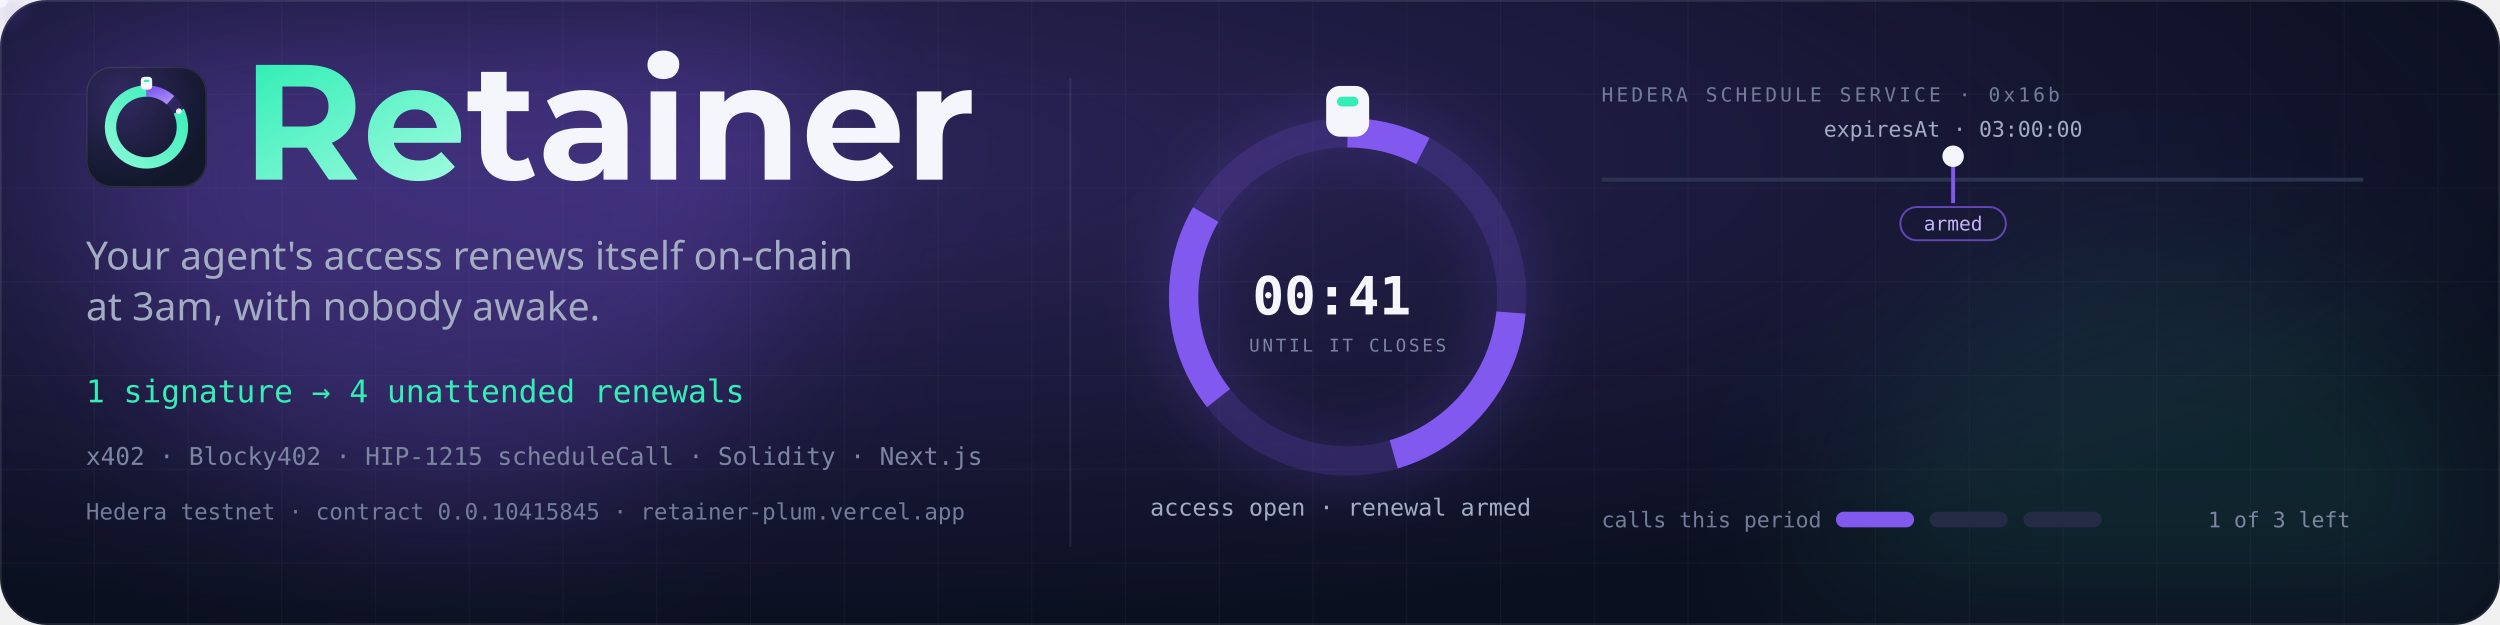
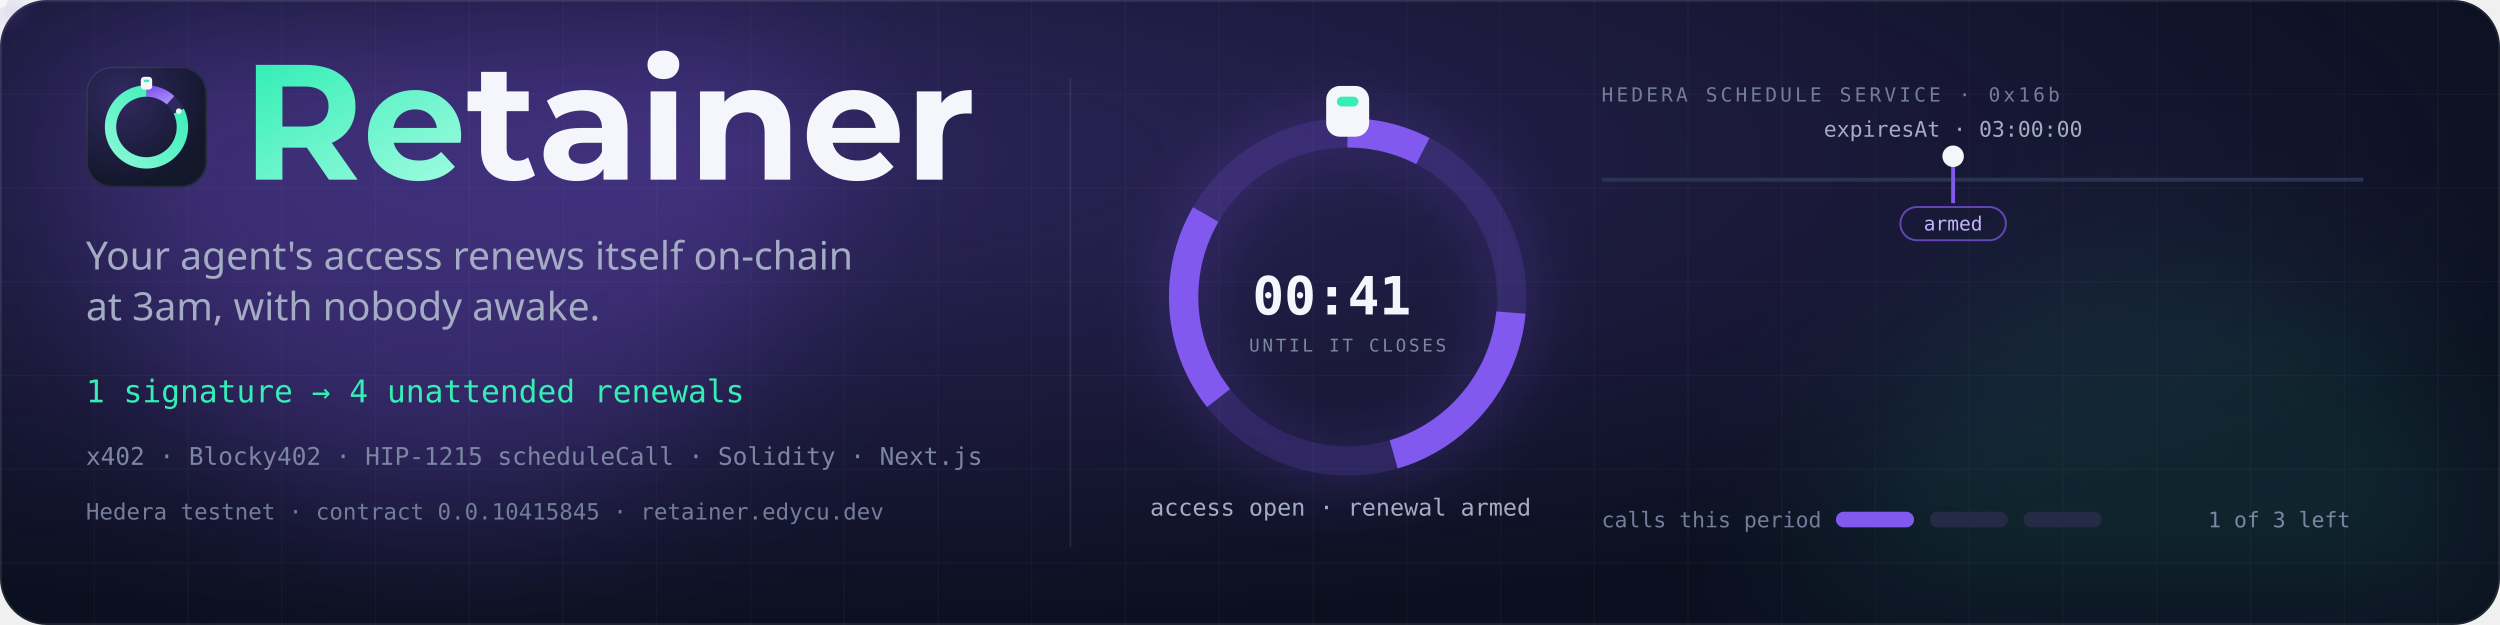
<svg xmlns="http://www.w3.org/2000/svg" viewBox="0 0 1280 320" width="1280" height="320" role="img" aria-label="Retainer — the access window drains violet to zero and the network's own scheduled call refills it mint, nobody awake.">
  <defs>
    <clipPath id="h-plate">
      <rect x="0" y="0" width="1280" height="320" rx="24" />
    </clipPath>
    <pattern id="h-grid" width="48" height="48" patternUnits="userSpaceOnUse">
      <path d="M48 0H0V48" fill="none" stroke="#FFFFFF" stroke-opacity="0.035" />
    </pattern>
    <linearGradient id="h-beam" x1="0" y1="0" x2="1" y2="0">
      <stop offset="0" stop-color="#FFFFFF" stop-opacity="0" />
      <stop offset="0.5" stop-color="#FFFFFF" stop-opacity="0.07" />
      <stop offset="1" stop-color="#FFFFFF" stop-opacity="0" />
    </linearGradient>
    <linearGradient id="h-armed" x1="0" y1="0" x2="1" y2="1">
      <stop offset="0" stop-color="#8259EF" />
      <stop offset="1" stop-color="#A78BFA" />
    </linearGradient>
    <linearGradient id="h-renewed" x1="1" y1="0" x2="0" y2="1">
      <stop offset="0" stop-color="#34EEB6" />
      <stop offset="1" stop-color="#8AF8D6" />
    </linearGradient>
    <linearGradient id="h-wm" x1="0" y1="0" x2="1" y2="1">
      <stop offset="0" stop-color="#34EEB6" />
      <stop offset="1" stop-color="#9FFBE0" />
    </linearGradient>
    <linearGradient id="h-shine" x1="0" y1="0" x2="1" y2="0">
      <stop offset="0" stop-color="#FFFFFF" stop-opacity="0" />
      <stop offset="0.5" stop-color="#FFFFFF" stop-opacity="0.75" />
      <stop offset="1" stop-color="#FFFFFF" stop-opacity="0" />
    </linearGradient>
    <radialGradient id="h-ambient" cx="0.3" cy="0.25" r="0.75">
      <stop offset="0" stop-color="#8259EF" stop-opacity="0.28" />
      <stop offset="1" stop-color="#8259EF" stop-opacity="0" />
    </radialGradient>
    <filter id="h-aurora" x="-60%" y="-60%" width="220%" height="220%">
      <feGaussianBlur stdDeviation="42" />
    </filter>
    <filter id="h-glow" x="-40%" y="-40%" width="180%" height="180%">
      <feGaussianBlur stdDeviation="12" />
    </filter>
    <filter id="h-spark" x="-120%" y="-120%" width="340%" height="340%">
      <feGaussianBlur stdDeviation="6" />
    </filter>
    <clipPath id="h-wmclip">
      <path d="M20.6 0L7.0 0L7.0-58.8L32.1-58.8Q44.4-58.8 51.2-53.1Q58.0-47.5 58.0-37.5L58.0-37.5Q58.0-30.9 54.9-26.2Q51.7-21.4 46.0-18.9L46.0-18.9Q45.9-18.9 45.9-18.8L45.9-18.8L59.1 0L44.4 0L33.1-16.4Q32.8-16.4 32.4-16.4L32.4-16.4L20.6-16.4L20.6 0ZM20.6-47.7L20.6-27.2L31.7-27.2Q38.0-27.2 41.1-29.9Q44.2-32.7 44.2-37.5L44.2-37.5Q44.2-42.3 41.1-45.0Q38.0-47.7 31.7-47.7L31.7-47.7L20.6-47.7ZM90.2 0.7L90.2 0.7Q82.5 0.7 76.7-2.4Q70.8-5.4 67.6-10.6Q64.4-15.9 64.4-22.6L64.4-22.6Q64.4-29.4 67.6-34.7Q70.7-39.9 76.2-42.9Q81.6-45.9 88.5-45.9L88.5-45.9Q95.2-45.9 100.5-43.1Q105.8-40.2 108.9-35.0Q112.1-29.7 112.1-22.4L112.1-22.4Q112.1-21.7 112.0-20.7Q111.9-19.7 111.8-18.9L111.8-18.9L77.6-18.9Q78.0-17.1 79.0-15.6L79.0-15.6Q80.6-12.8 83.5-11.3Q86.5-9.8 90.6-9.8L90.6-9.8Q94.2-9.8 96.9-10.9Q99.6-12.0 101.9-14.2L101.9-14.2L108.9-6.6Q105.8-3.1 101.1-1.2Q96.3 0.7 90.2 0.7ZM77.4-26.5L77.4-26.5L99.7-26.5Q99.4-28.6 98.4-30.4L98.4-30.4Q97.0-33.0 94.5-34.5Q92.0-36.0 88.6-36.0Q85.3-36.0 82.7-34.5Q80.1-33.0 78.7-30.4L78.7-30.4Q77.8-28.6 77.4-26.5Z" />
    </clipPath>
  </defs>
  <style>
  @keyframes h-drift1 { from { transform: translate(0,0) } to { transform: translate(70px,26px) } }
  @keyframes h-drift2 { from { transform: translate(0,0) } to { transform: translate(-60px,-30px) } }
  .h-aur1 { animation: h-drift1 16s ease-in-out infinite alternate; }
  .h-aur2 { animation: h-drift2 19s ease-in-out infinite alternate; }
  @keyframes h-pulse { 0%, 100% { opacity: .72 } 50% { opacity: 1 } }
  .h-metric { animation: h-pulse 8s ease-in-out infinite; }
  @keyframes h-breath { 0%, 44% { opacity: .14 } 58% { opacity: .5 } 78% { opacity: .28 } 100% { opacity: .14 } }
  .h-breath { animation: h-breath 8s linear infinite; }
  @keyframes h-press { 0%, 23% { transform: translateY(0) } 26% { transform: translateY(4px) } 31%, 100% { transform: translateY(0) } }
  .h-press { animation: h-press 8s cubic-bezier(.2,1.4,.4,1) infinite; }
  @keyframes h-pop { 0%, 54% { transform: scale(.001) } 62% { transform: scale(1.3) } 68%, 100% { transform: scale(1) } }
  .h-pop { transform-box: fill-box; transform-origin: center; animation: h-pop 8s cubic-bezier(.2,1.4,.4,1) infinite; }
  .t-sans { font-family: 'Segoe UI', system-ui, -apple-system, sans-serif; }
  .t-mono { font-family: ui-monospace, SFMono-Regular, Menlo, Consolas, monospace; }
  @media (prefers-reduced-motion: reduce) { * { animation: none !important; } }
</style>
  <rect x="0" y="0" width="1280" height="320" rx="24" fill="#0B1020" />
  <g clip-path="url(#h-plate)">
    <rect x="0" y="0" width="1280" height="320" fill="url(#h-ambient)" />
    <rect x="0" y="0" width="1280" height="320" fill="url(#h-grid)" />
    <circle class="h-aur1" cx="230" cy="70" r="190" fill="#8259EF" opacity="0.26" filter="url(#h-aurora)" />
    <circle class="h-aur2" cx="1110" cy="300" r="170" fill="#34EEB6" opacity="0.10" filter="url(#h-aurora)" />
    <rect x="-300" y="-60" width="200" height="440" fill="url(#h-beam)" transform="skewX(-18)">
      <animate attributeName="x" dur="8s" repeatCount="indefinite" keyTimes="0;0.52;0.80;1" values="-300;-300;1500;1500" />
    </rect>
  </g>
  <rect x="0.5" y="0.5" width="1279" height="319" rx="23.5" fill="none" stroke="#FFFFFF" stroke-opacity="0.08" />
  <line x1="548" y1="40" x2="548" y2="280" stroke="#FFFFFF" stroke-opacity="0.08" />
  <g transform="translate(44 34) scale(0.12109)">
    <rect width="512" height="512" rx="112" fill="#12172A" />
    <rect width="512" height="512" rx="112" fill="url(#h-ambient)" />
    <rect x="4" y="4" width="504" height="504" rx="108" fill="none" stroke="#FFFFFF" stroke-opacity="0.1" stroke-width="6" />
    <circle cx="256" cy="256" r="152" fill="none" stroke="#8259EF" stroke-opacity="0.16" stroke-width="48" />
    <path d="M256,104 A152,152 0 0 1 357.7,143.0" fill="none" stroke="url(#h-armed)" stroke-width="48" />
    <path d="M392.6,189.4 A152,152 0 1 1 256,104" fill="none" stroke="url(#h-renewed)" stroke-width="48" />
    <circle cx="392.6" cy="189.4" r="12" fill="#F4F6FB" />
    <rect x="232" y="44" width="48" height="54" rx="14" fill="#F4F6FB" />
    <rect x="244" y="56" width="24" height="10" rx="5" fill="#34EEB6" />
  </g>
  <g transform="translate(124 92)">
    <path d="M20.6 0L7.0 0L7.0-58.8L32.1-58.8Q44.4-58.8 51.2-53.1Q58.0-47.5 58.0-37.5L58.0-37.5Q58.0-30.9 54.9-26.2Q51.7-21.4 46.0-18.9L46.0-18.9Q45.9-18.9 45.9-18.8L45.9-18.8L59.1 0L44.4 0L33.1-16.4Q32.8-16.4 32.4-16.4L32.4-16.4L20.6-16.4L20.6 0ZM20.6-47.7L20.6-27.2L31.7-27.2Q38.0-27.2 41.1-29.9Q44.2-32.7 44.2-37.5L44.2-37.5Q44.2-42.3 41.1-45.0Q38.0-47.7 31.7-47.7L31.7-47.7L20.6-47.7ZM90.2 0.7L90.2 0.7Q82.5 0.7 76.7-2.4Q70.8-5.4 67.6-10.6Q64.4-15.9 64.4-22.6L64.4-22.6Q64.4-29.4 67.6-34.7Q70.7-39.9 76.2-42.9Q81.6-45.9 88.5-45.9L88.5-45.9Q95.2-45.9 100.5-43.1Q105.8-40.2 108.9-35.0Q112.1-29.7 112.1-22.4L112.1-22.4Q112.1-21.7 112.0-20.7Q111.9-19.7 111.8-18.9L111.8-18.9L77.6-18.9Q78.0-17.1 79.0-15.6L79.0-15.6Q80.6-12.8 83.5-11.3Q86.5-9.8 90.6-9.8L90.6-9.8Q94.2-9.8 96.9-10.9Q99.6-12.0 101.9-14.2L101.9-14.2L108.9-6.6Q105.8-3.1 101.1-1.2Q96.3 0.7 90.2 0.7ZM77.4-26.5L77.4-26.5L99.7-26.5Q99.4-28.6 98.4-30.4L98.4-30.4Q97.0-33.0 94.5-34.5Q92.0-36.0 88.6-36.0Q85.3-36.0 82.7-34.5Q80.1-33.0 78.7-30.4L78.7-30.4Q77.8-28.6 77.4-26.5Z" fill="url(#h-wm)" />
    <path d="M24.5 0.7L24.5 0.7Q16.5 0.7 12.1-3.4Q7.6-7.5 7.6-15.5L7.6-15.5L7.6-35.1L0.7-35.1L0.7-45.2L7.6-45.2L7.6-55.2L20.7-55.2L20.7-45.2L32.0-45.2L32.0-35.1L20.7-35.1L20.7-15.7Q20.7-12.9 22.3-11.3Q23.8-9.7 26.4-9.7L26.4-9.7Q29.5-9.7 31.7-11.4L31.7-11.4L35.2-2.2Q33.2-0.8 30.4-0.0Q27.6 0.7 24.5 0.7ZM82.6 0L70.3 0L70.3-5.6Q68.8-3.1 66.3-1.6L66.3-1.6Q62.5 0.7 56.5 0.7L56.5 0.7Q51.2 0.7 47.5-1.1Q43.7-2.9 41.7-6.0Q39.6-9.2 39.6-13.0L39.6-13.0Q39.6-17.1 41.6-20.1Q43.6-23.1 47.9-24.8Q52.2-26.5 59.1-26.5L59.1-26.5L69.5-26.5Q69.5-30.7 66.9-33.1Q64.3-35.4 59.1-35.4L59.1-35.4Q55.4-35.4 52.0-34.3Q48.5-33.2 46.0-31.2L46.0-31.2L41.3-40.4Q45.0-43.0 50.2-44.4Q55.4-45.9 60.8-45.9L60.8-45.9Q71.1-45.9 76.9-41.0Q82.6-36.1 82.6-25.8L82.6-25.8L82.6 0ZM69.5-14.3L69.5-18.9L60.5-18.9Q55.9-18.9 54.1-17.4Q52.4-15.9 52.4-13.6L52.4-13.6Q52.4-11.1 54.4-9.6Q56.4-8.1 59.8-8.1L59.8-8.1Q63.1-8.1 65.7-9.7Q68.3-11.3 69.5-14.3L69.5-14.3ZM107.5 0L94.4 0L94.4-45.2L107.5-45.2L107.5 0ZM101.0-51.5L101.0-51.5Q97.4-51.5 95.1-53.6Q92.8-55.7 92.8-58.8L92.8-58.8Q92.8-61.9 95.1-64.0Q97.4-66.1 101.0-66.1L101.0-66.1Q104.6-66.1 106.8-64.1Q109.1-62.2 109.1-59.1L109.1-59.1Q109.1-55.8 106.9-53.6Q104.7-51.5 101.0-51.5ZM132.8 0L119.7 0L119.7-45.2L132.2-45.2L132.2-39.8Q134.1-42 136.8-43.4L136.8-43.4Q141.4-45.9 147.2-45.9L147.2-45.9Q152.5-45.9 156.8-43.7Q161.0-41.6 163.5-37.2Q165.9-32.8 165.9-25.9L165.9-25.9L165.9 0L152.8 0L152.8-23.9Q152.8-29.3 150.4-31.9Q148.0-34.5 143.6-34.5L143.6-34.5Q140.5-34.5 138.1-33.2Q135.6-31.9 134.2-29.2Q132.8-26.5 132.8-22.3L132.8-22.3L132.8 0ZM200.2 0.7L200.2 0.7Q192.4 0.7 186.6-2.4Q180.8-5.4 177.6-10.6Q174.4-15.9 174.4-22.6L174.4-22.6Q174.4-29.4 177.5-34.7Q180.7-39.9 186.1-42.9Q191.6-45.9 198.5-45.9L198.5-45.9Q205.1-45.9 210.5-43.1Q215.8-40.2 218.9-35.0Q222.0-29.7 222.0-22.4L222.0-22.4Q222.0-21.7 221.9-20.7Q221.8-19.7 221.8-18.9L221.8-18.9L187.6-18.9Q188.0-17.1 188.9-15.6L188.9-15.6Q190.5-12.8 193.5-11.3Q196.5-9.8 200.5-9.8L200.5-9.8Q204.1-9.8 206.8-10.9Q209.6-12.0 211.8-14.2L211.8-14.2L218.8-6.6Q215.7-3.1 211.0-1.2Q206.3 0.7 200.2 0.7ZM187.4-26.5L187.4-26.5L209.7-26.5Q209.3-28.6 208.4-30.4L208.4-30.4Q207.0-33.0 204.5-34.5Q201.9-36.0 198.6-36.0Q195.2-36.0 192.7-34.5Q190.1-33.0 188.7-30.4L188.7-30.4Q187.7-28.6 187.4-26.5ZM243.9 0L230.7 0L230.7-45.2L243.3-45.2L243.3-39.2Q245.1-41.8 248.0-43.4L248.0-43.4Q252.4-45.9 258.8-45.9L258.8-45.9L258.8-33.8Q258.0-33.9 257.3-33.9Q256.6-33.9 255.9-33.9L255.9-33.9Q250.5-33.9 247.2-30.9Q243.9-27.8 243.9-21.3L243.9-21.3L243.9 0Z" transform="translate(114.7 0)" fill="#F4F6FB" />
    <rect clip-path="url(#h-wmclip)" x="-140" y="-70" width="90" height="80" fill="url(#h-shine)" transform="skewX(-20)">
      <animate attributeName="x" dur="8s" repeatCount="indefinite" keyTimes="0;0.50;0.64;1" values="-140;-140;160;160" />
    </rect>
  </g>
  <text class="t-sans" x="44" y="138" font-size="20" fill="#A3ACC2">Your agent's access renews itself on-chain</text>
  <text class="t-sans" x="44" y="164" font-size="20" fill="#A3ACC2">at 3am, with nobody awake.</text>
  <text class="t-mono h-metric" x="44" y="206" font-size="16" fill="#34EEB6">1 signature  →  4 unattended renewals</text>
  <text class="t-mono" x="44" y="238" font-size="12.5" fill="#7C86A2">x402 · Blocky402 · HIP-1215 scheduleCall · Solidity · Next.js</text>
-   <text class="t-mono" x="44" y="266" font-size="11.5" fill="#737D9A">Hedera testnet · contract 0.0.10415845 · retainer-plum.vercel.app</text>
+   <text class="t-mono" x="44" y="266" font-size="11.5" fill="#737D9A">Hedera testnet · contract 0.0.10415845 · retainer.edycu.dev</text>
  <circle class="h-breath" cx="690" cy="152" r="84" fill="none" stroke="#8259EF" stroke-width="34" opacity=".14" filter="url(#h-glow)">
    <animate attributeName="stroke" dur="8s" repeatCount="indefinite" keyTimes="0;0.24;0.28;0.62;0.70;1" values="#8259EF;#8259EF;#34EEB6;#34EEB6;#8259EF;#8259EF" />
  </circle>
  <circle cx="690" cy="152" r="84" fill="none" stroke="#8259EF" stroke-opacity="0.16" stroke-width="15" />
  <circle cx="690" cy="152" r="84" fill="none" stroke="#8259EF" stroke-width="15" pathLength="100" stroke-dasharray="100" stroke-dashoffset="60" transform="rotate(-90 690 152)">
    <animate attributeName="stroke-dashoffset" dur="8s" repeatCount="indefinite" calcMode="linear" keyTimes="0;0.14;0.26;0.46;0.62;0.70;0.82;0.90;1" values="60;60;88;88;88;0;0;60;60" />
    <animate attributeName="stroke" dur="8s" repeatCount="indefinite" keyTimes="0;0.18;0.26;0.62;0.70;1" values="#8259EF;#8259EF;#FFCF72;#FFCF72;#8259EF;#8259EF" />
  </circle>
  <path d="M690,68 A84,84 0 1 0 690,236 A84,84 0 1 0 690,68" fill="none" stroke="url(#h-renewed)" stroke-width="15" pathLength="100" stroke-dasharray="100" stroke-dashoffset="100" opacity="0" data-story="beat-3">
    <animate attributeName="stroke-dashoffset" dur="8s" repeatCount="indefinite" calcMode="linear" keyTimes="0;0.26;0.46;0.72;0.74;1" values="100;100;12;12;100;100" />
    <animate attributeName="opacity" dur="8s" repeatCount="indefinite" keyTimes="0;0.26;0.28;0.62;0.70;1" values="0;0;1;1;0;0" />
  </path>
  <g opacity="0" data-story="beat-3">
    <animate attributeName="opacity" dur="8s" repeatCount="indefinite" keyTimes="0;0.26;0.28;0.50;0.60;1" values="0;0;1;1;0;0" />
    <circle r="16" fill="#34EEB6" fill-opacity="0.6" filter="url(#h-spark)">
      <animateMotion dur="8s" repeatCount="indefinite" calcMode="linear" keyTimes="0;0.26;0.46;0.72;0.74;1" keyPoints="0;0;0.88;0.88;0;0" path="M690,68 A84,84 0 1 0 690,236 A84,84 0 1 0 690,68" />
    </circle>
    <circle r="5.5" fill="#F4F6FB">
      <animateMotion dur="8s" repeatCount="indefinite" calcMode="linear" keyTimes="0;0.26;0.46;0.72;0.74;1" keyPoints="0;0;0.88;0.88;0;0" path="M690,68 A84,84 0 1 0 690,236 A84,84 0 1 0 690,68" />
    </circle>
  </g>
  <circle cx="690" cy="68" r="24" fill="#34EEB6" filter="url(#h-spark)" opacity="0" data-story="beat-3">
    <animate attributeName="opacity" dur="8s" repeatCount="indefinite" keyTimes="0;0.23;0.25;0.34;1" values="0;0;0.95;0;0" />
  </circle>
  <circle cx="690" cy="68" r="8" fill="none" stroke="#34EEB6" stroke-width="3" opacity="0" data-story="beat-3">
    <animate attributeName="r" dur="8s" repeatCount="indefinite" keyTimes="0;0.24;0.26;0.44;1" values="8;8;12;64;64" />
    <animate attributeName="opacity" dur="8s" repeatCount="indefinite" keyTimes="0;0.24;0.26;0.44;1" values="0;0;0.9;0;0" />
  </circle>
  <g class="h-press">
    <rect x="679" y="44" width="22" height="26" rx="7" fill="#F4F6FB" />
    <rect x="684.5" y="49.5" width="11" height="5" rx="2.5" fill="#34EEB6" />
  </g>
  <text class="t-mono" x="690" y="161" text-anchor="middle" font-size="27" font-weight="600" fill="#F4F6FB" opacity="1">00:41
  <animate attributeName="opacity" dur="8s" repeatCount="indefinite" keyTimes="0;0.14;0.17;0.87;0.90;1" values="1;1;0;0;1;1" />
  </text>
  <text class="t-mono" x="690" y="161" text-anchor="middle" font-size="27" font-weight="600" fill="#FFCF72" opacity="0" data-story="beat-2">00:03
  <animate attributeName="opacity" dur="8s" repeatCount="indefinite" keyTimes="0;0.17;0.19;0.23;0.25;1" values="0;0;1;1;0;0" />
  </text>
  <text class="t-mono" x="690" y="161" text-anchor="middle" font-size="27" font-weight="600" fill="#FFCF72" opacity="0" data-story="beat-2">00:00
  <animate attributeName="opacity" dur="8s" repeatCount="indefinite" keyTimes="0;0.24;0.26;0.44;0.47;1" values="0;0;1;1;0;0" />
  </text>
  <text class="t-mono" x="690" y="161" text-anchor="middle" font-size="27" font-weight="600" fill="#34EEB6" opacity="0" data-story="beat-3">60:00
  <animate attributeName="opacity" dur="8s" repeatCount="indefinite" keyTimes="0;0.46;0.49;0.84;0.87;1" values="0;0;1;1;0;0" />
  </text>
  <text class="t-mono" x="690" y="180" text-anchor="middle" font-size="9" letter-spacing="1.4" fill="#7C86A2">UNTIL IT CLOSES</text>
  <text class="t-mono" x="690" y="264" text-anchor="middle" font-size="12" fill="#A3ACC2" opacity="1">access open · renewal armed
  <animate attributeName="opacity" dur="8s" repeatCount="indefinite" keyTimes="0;0.22;0.26;0.86;0.90;1" values="1;1;0;0;1;1" />
  </text>
  <text class="t-mono" x="690" y="264" text-anchor="middle" font-size="12" fill="#34EEB6" opacity="0" data-story="beat-3">renewed by the network
  <animate attributeName="opacity" dur="8s" repeatCount="indefinite" keyTimes="0;0.42;0.46;0.84;0.88;1" values="0;0;1;1;0;0" />
  </text>
  <text class="t-mono" x="690" y="284" text-anchor="middle" font-size="12" fill="#A3ACC2" opacity="0" data-story="beat-3">no user · no server · no cron
  <animate attributeName="opacity" dur="8s" repeatCount="indefinite" keyTimes="0;0.46;0.50;0.84;0.88;1" values="0;0;1;1;0;0" />
  </text>
  <text class="t-mono" x="820" y="52" font-size="10" letter-spacing="1.6" fill="#737D9A">HEDERA SCHEDULE SERVICE · 0x16b</text>
  <line x1="820" y1="92" x2="1210" y2="92" stroke="#2A3350" stroke-width="2" />
  <text class="t-mono" x="1000" y="70" text-anchor="middle" font-size="11" fill="#A3ACC2">expiresAt · 03:00:00</text>
  <line x1="1000" y1="80" x2="1000" y2="104" stroke="#8259EF" stroke-width="2" />
  <circle cx="1000" cy="80" r="5.5" fill="#F4F6FB" />
  <circle cx="1000" cy="92" r="20" fill="#34EEB6" filter="url(#h-spark)" opacity="0" data-story="beat-3">
    <animate attributeName="opacity" dur="8s" repeatCount="indefinite" keyTimes="0;0.23;0.25;0.34;1" values="0;0;0.95;0;0" />
  </circle>
  <circle cx="1000" cy="92" r="6" fill="none" stroke="#34EEB6" stroke-width="2.5" opacity="0" data-story="beat-3">
    <animate attributeName="r" dur="8s" repeatCount="indefinite" keyTimes="0;0.24;0.26;0.44;1" values="6;6;10;44;44" />
    <animate attributeName="opacity" dur="8s" repeatCount="indefinite" keyTimes="0;0.24;0.26;0.44;1" values="0;0;0.9;0;0" />
  </circle>
  <g opacity="1">
    <animate attributeName="opacity" dur="8s" repeatCount="indefinite" keyTimes="0;0.22;0.26;0.86;0.90;1" values="1;1;0;0;1;1" />
    <rect x="973" y="106" width="54" height="17" rx="8.5" fill="none" stroke="#8259EF" stroke-opacity="0.7" />
    <text class="t-mono" x="1000" y="118" text-anchor="middle" font-size="10" fill="#C4B5FD">armed</text>
  </g>
  <g opacity="0" data-story="beat-3">
    <animate attributeName="opacity" dur="8s" repeatCount="indefinite" keyTimes="0;0.24;0.28;0.84;0.88;1" values="0;0;1;1;0;0" />
    <rect x="973" y="106" width="54" height="17" rx="8.5" fill="#34EEB6" />
    <text class="t-mono" x="1000" y="118" text-anchor="middle" font-size="10" font-weight="600" fill="#06202A">fired ✓</text>
  </g>
  <g opacity="1">
    <animate attributeName="opacity" dur="8s" repeatCount="indefinite" keyTimes="0;0.83;0.86;0.88;0.90;1" values="1;1;0;0;1;1" />
    <circle r="10" fill="#8259EF" fill-opacity="0.5" filter="url(#h-spark)">
      <animateMotion dur="8s" repeatCount="indefinite" calcMode="linear" keyTimes="0;0.14;0.24;0.52;0.83;0.88;0.88;1" keyPoints="0;0;0.462;0.462;0.923;0.923;0;0" path="M820,92 H1210" />
    </circle>
    <circle r="4" fill="#F4F6FB">
      <animateMotion dur="8s" repeatCount="indefinite" calcMode="linear" keyTimes="0;0.14;0.24;0.52;0.83;0.88;0.88;1" keyPoints="0;0;0.462;0.462;0.923;0.923;0;0" path="M820,92 H1210" />
    </circle>
  </g>
  <g opacity="0" data-story="beat-4">
    <animate attributeName="opacity" dur="8s" repeatCount="indefinite" keyTimes="0;0.54;0.58;0.86;0.90;1" values="0;0;1;1;0;0" />
    <line x1="1180" y1="104" x2="1180" y2="80" stroke="#8259EF" stroke-width="2" pathLength="100" stroke-dasharray="100" stroke-dashoffset="100">
      <animate attributeName="stroke-dashoffset" dur="8s" repeatCount="indefinite" calcMode="linear" keyTimes="0;0.54;0.60;0.86;0.90;1" values="100;100;0;0;100;100" />
    </line>
    <circle class="h-pop" cx="1180" cy="80" r="5.5" fill="#F4F6FB" />
    <text class="t-mono" x="1180" y="70" text-anchor="middle" font-size="11" fill="#C4B5FD">04:00:00 · armed</text>
  </g>
  <g opacity="0" data-story="beat-3">
    <animate attributeName="opacity" dur="8s" repeatCount="indefinite" keyTimes="0;0.30;0.34;0.86;0.90;1" values="0;0;1;1;0;0" />
    <rect x="820" y="136" width="390" height="104" rx="10" fill="#000000" fill-opacity="0.32" stroke="#FFFFFF" stroke-opacity="0.08" />
  </g>
  <text class="t-mono" x="836" y="160" font-size="12" font-weight="600" fill="#34EEB6" opacity="0" data-story="beat-3">CONTRACTCALL · scheduled=true · SUCCESS
  <animate attributeName="opacity" dur="8s" repeatCount="indefinite" keyTimes="0;0.32;0.35;0.86;0.90;1" values="0;0;1;1;0;0" />
  </text>
  <text class="t-mono" x="836" y="180" font-size="12" fill="#F4F6FB" opacity="0" data-story="beat-3">renew(agent) · called by 0x16b, no caller
  <animate attributeName="opacity" dur="8s" repeatCount="indefinite" keyTimes="0;0.36;0.39;0.86;0.90;1" values="0;0;1;1;0;0" />
  </text>
  <text class="t-mono" x="836" y="200" font-size="12" fill="#A3ACC2" opacity="0" data-story="beat-3">Renewed · expiresAt += 3600 · callsUsed = 0
  <animate attributeName="opacity" dur="8s" repeatCount="indefinite" keyTimes="0;0.40;0.43;0.86;0.90;1" values="0;0;1;1;0;0" />
  </text>
  <text class="t-mono" x="836" y="220" font-size="12" fill="#C4B5FD" opacity="0" data-story="beat-4">RenewalScheduled · next at 04:00:00
  <animate attributeName="opacity" dur="8s" repeatCount="indefinite" keyTimes="0;0.58;0.62;0.86;0.90;1" values="0;0;1;1;0;0" />
  </text>
  <text class="t-mono" x="820" y="270" font-size="11" fill="#737D9A">calls this period</text>
  <rect x="940" y="262" width="40" height="8" rx="4" fill="#8259EF">
    <animate attributeName="fill" dur="8s" repeatCount="indefinite" keyTimes="0;0.42;0.46;0.70;0.86;0.90;1" values="#8259EF;#8259EF;#34EEB6;#8259EF;#8259EF;#8259EF;#8259EF" />
  </rect>
  <rect x="988" y="262" width="40" height="8" rx="4" fill="#252B45">
    <animate attributeName="fill" dur="8s" repeatCount="indefinite" keyTimes="0;0.42;0.46;0.70;0.86;0.90;1" values="#252B45;#252B45;#34EEB6;#8259EF;#8259EF;#252B45;#252B45" />
  </rect>
  <rect x="1036" y="262" width="40" height="8" rx="4" fill="#252B45">
    <animate attributeName="fill" dur="8s" repeatCount="indefinite" keyTimes="0;0.42;0.46;0.70;0.86;0.90;1" values="#252B45;#252B45;#34EEB6;#8259EF;#8259EF;#252B45;#252B45" />
  </rect>
  <text class="t-mono" x="1210" y="270" text-anchor="end" font-size="11" fill="#7C86A2" opacity="1">1 of 3 left
  <animate attributeName="opacity" dur="8s" repeatCount="indefinite" keyTimes="0;0.42;0.46;0.86;0.90;1" values="1;1;0;0;1;1" />
  </text>
  <text class="t-mono" x="1210" y="270" text-anchor="end" font-size="11" fill="#34EEB6" opacity="0" data-story="beat-3">3 of 3 · refilled
  <animate attributeName="opacity" dur="8s" repeatCount="indefinite" keyTimes="0;0.42;0.46;0.86;0.90;1" values="0;0;1;1;0;0" />
  </text>
</svg>
